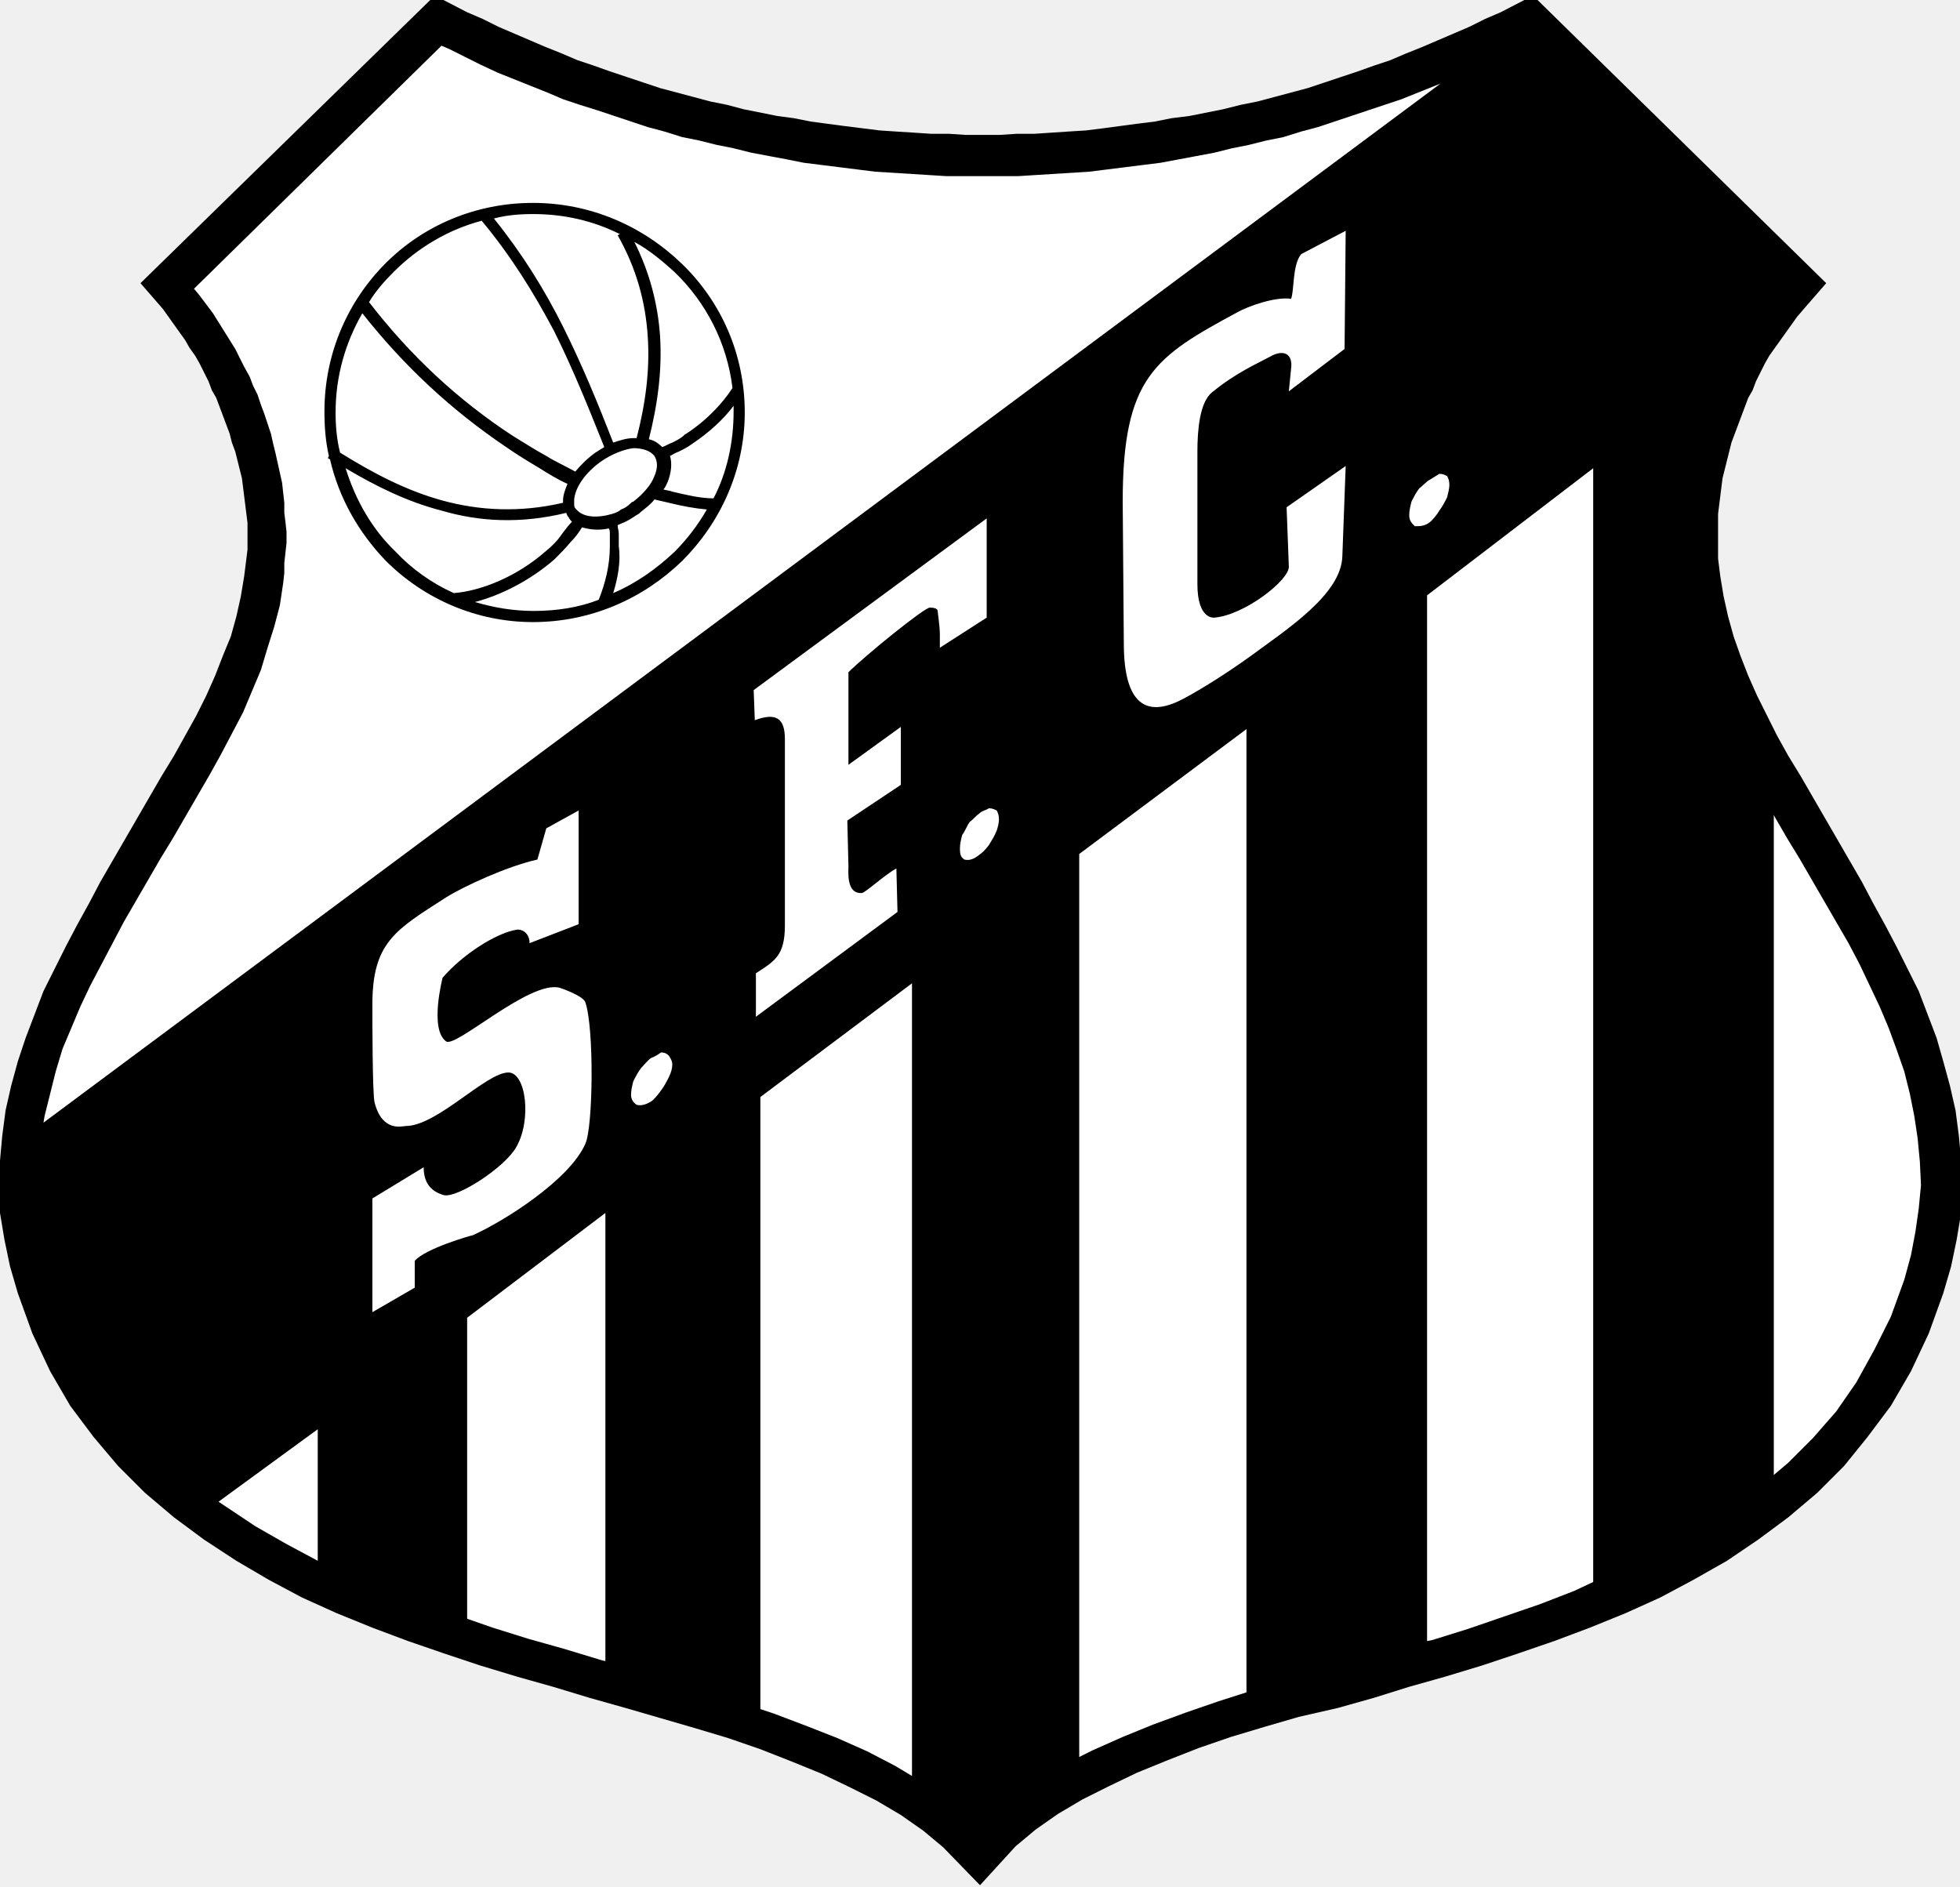
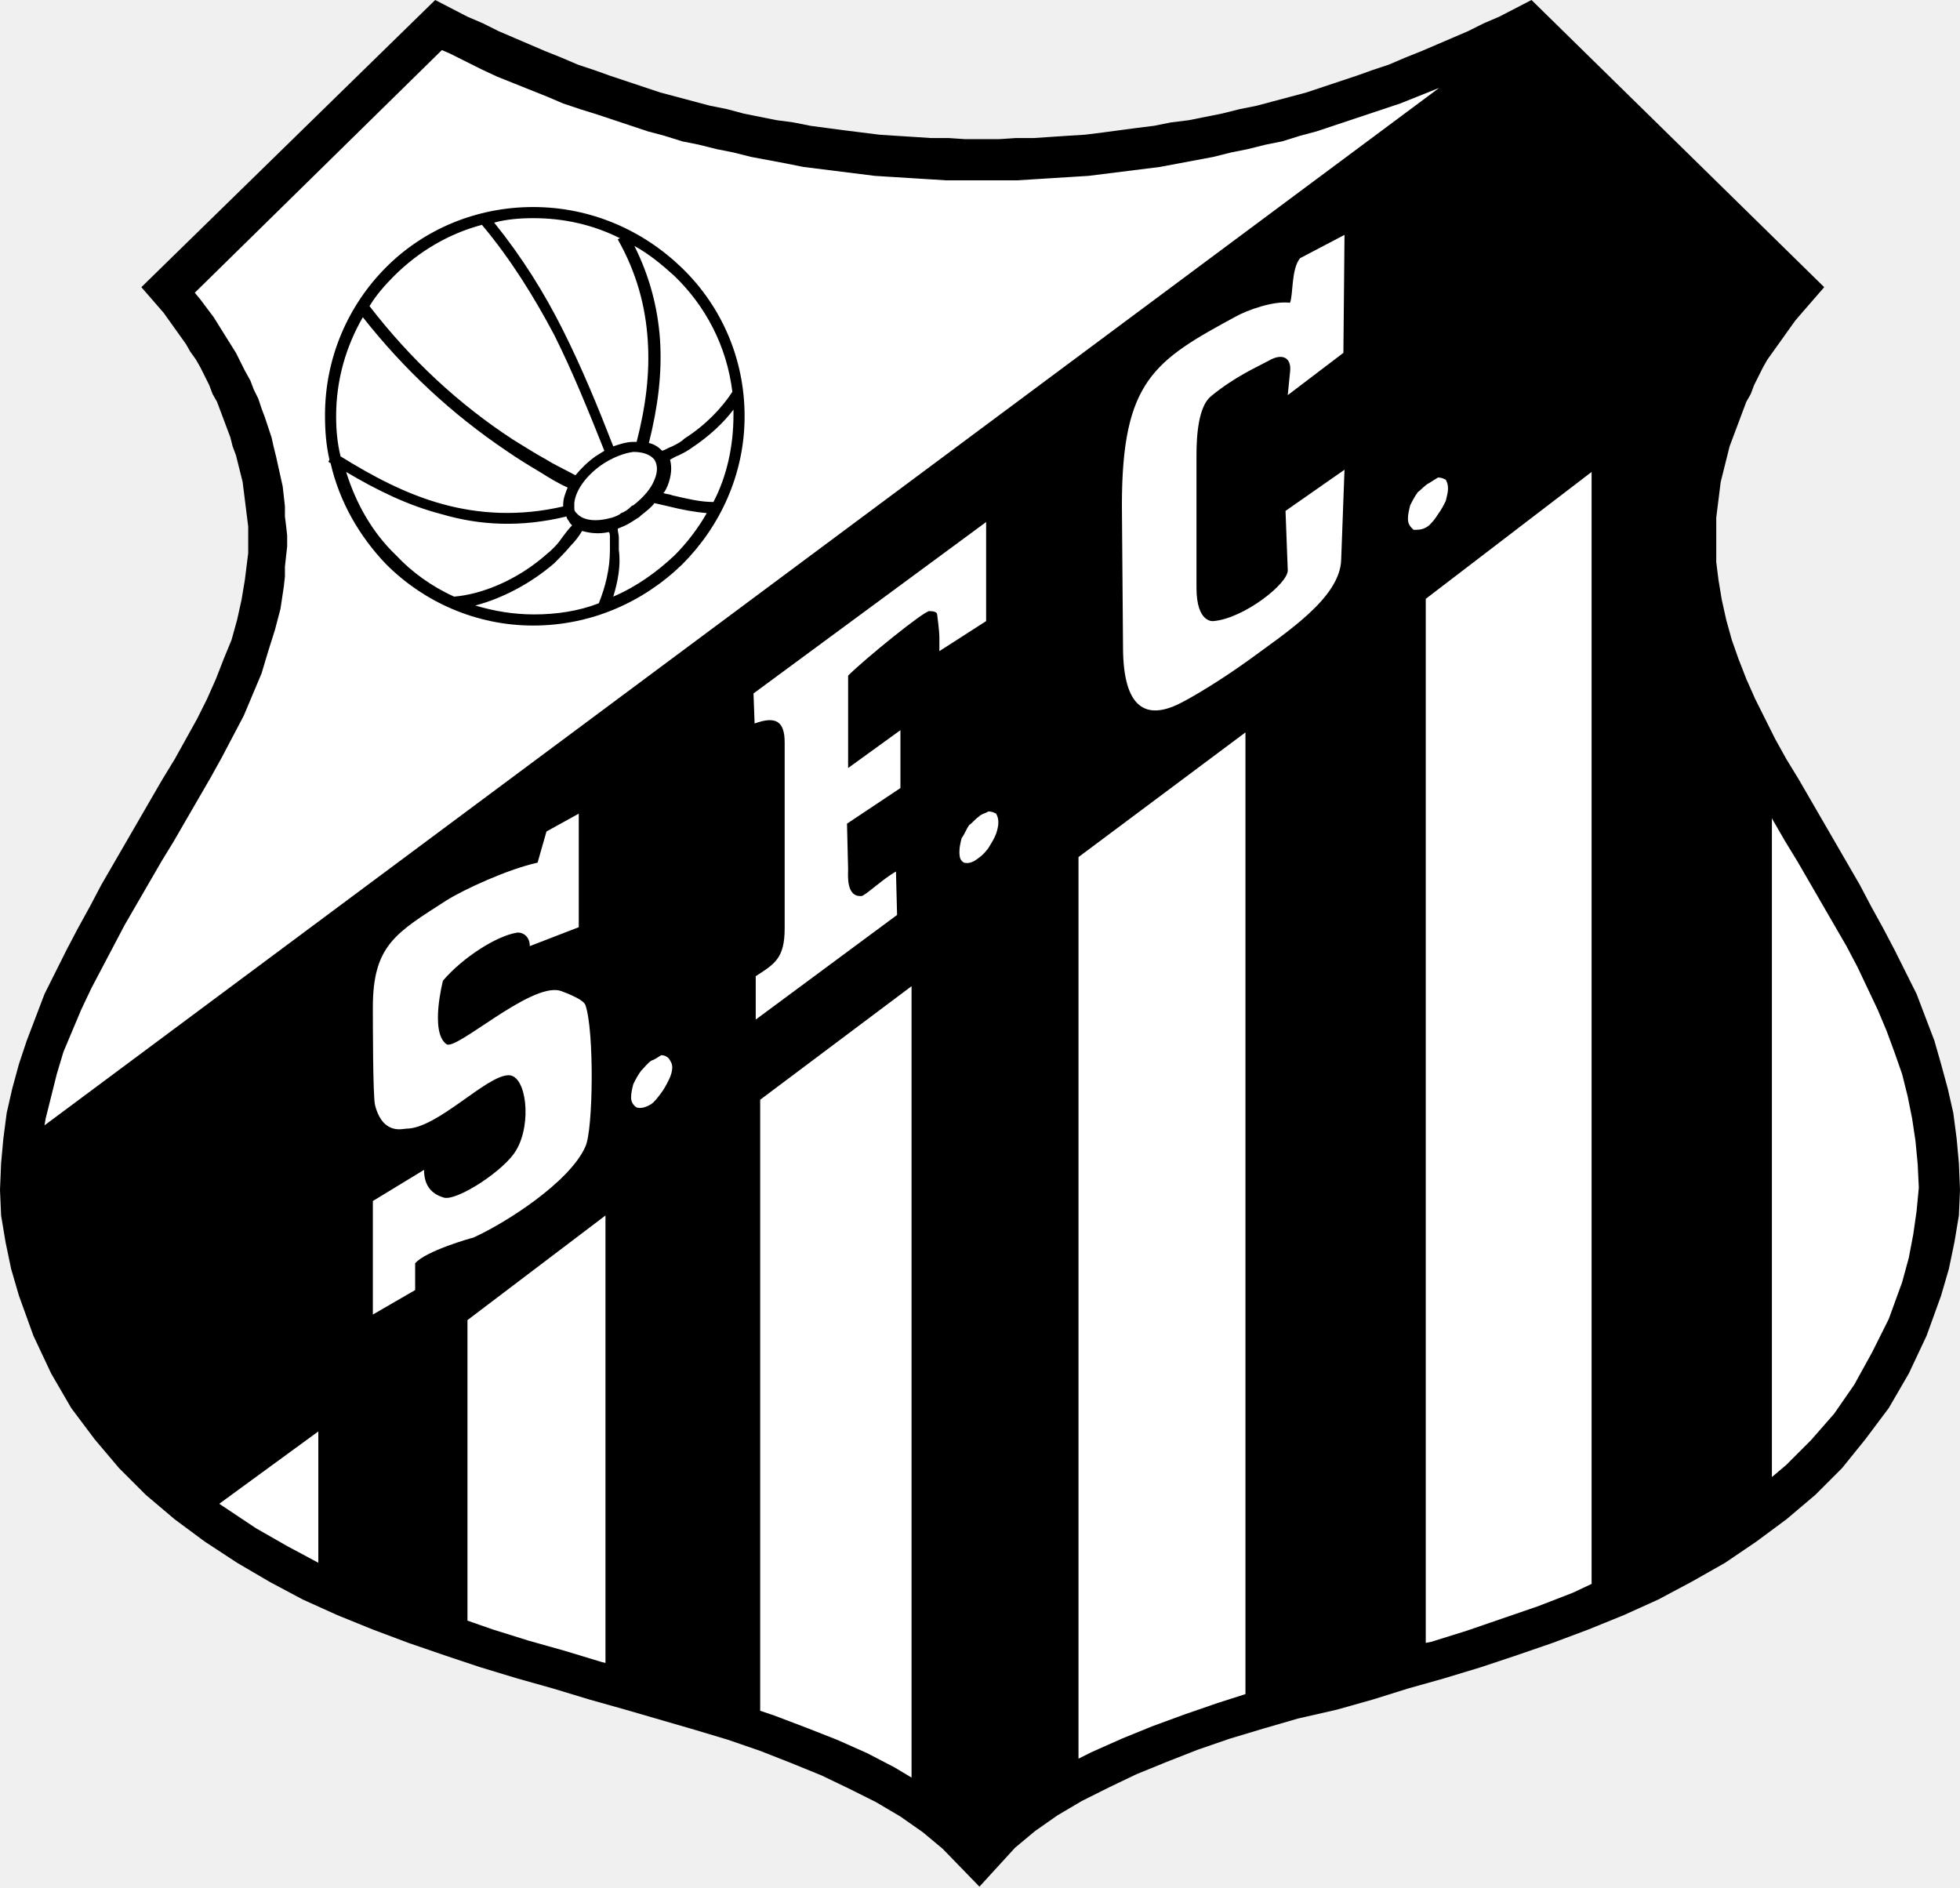
- <svg xmlns="http://www.w3.org/2000/svg" version="1.1" id="Layer_1" x="0px" y="0px" viewBox="-200.5 312 175.8 169.2" style="enable-background:new -200.5 312 175.8 169.2;" xml:space="preserve">
-   <style type="text/css">
- 	.st0{fill:#FFFFFF;}
- </style>
+ <svg xmlns="http://www.w3.org/2000/svg" version="1.1" id="Layer_1" x="0px" y="0px" viewBox="-417.6 624.4 176.1 169.6" enable-background="new -417.6 624.4 176.1 169.6" xml:space="preserve">
  <g>
-     <path d="M-200.5,481.2L-200.5,481.2L-200.5,481.2L-200.5,481.2z M-112.6,481.1l-3.3-3.4l-1.8-1.5l-2-1.4l-2.2-1.3l-2.4-1.2   l-2.5-1.2l-2.7-1.1l-2.8-1.1l-2.9-1l-3-0.9l-3.1-0.9l-3.1-0.9l-3.2-0.9l-3.3-1l-3.2-0.9l-3.3-1l-3.3-1.1l-3.2-1.1l-3.2-1.2   l-3.2-1.3l-3.1-1.4l-3-1.6l-2.9-1.7l-2.9-1.9l-2.7-2l-2.6-2.2l-2.4-2.4l-2.2-2.6l-2.1-2.8l-1.8-3.1l-1.6-3.4l-1.3-3.6l-0.7-2.4   l-0.5-2.4l-0.4-2.4l-0.1-2.3l0.1-2.4l0.2-2.2l0.3-2.3l0.5-2.2l0.6-2.2l0.7-2.1l0.8-2.1l0.8-2.1l1-2l1-2l1-1.9l1.1-2l1-1.9l1.1-1.9   l1.1-1.9l1.1-1.9l1.1-1.9l1.1-1.9l1.1-1.8l1-1.8l1-1.8l0.9-1.8l0.8-1.8l0.7-1.8l0.7-1.7l0.5-1.8l0.4-1.8l0.3-1.8l0.1-0.8l0.1-0.8   l0.1-0.8v-0.8v-0.8v-0.8l-0.1-0.8l-0.1-0.8l-0.1-0.8l-0.1-0.8l-0.1-0.8l-0.2-0.8l-0.2-0.8l-0.2-0.8l-0.3-0.8l-0.2-0.8l-0.3-0.8   l-0.3-0.8l-0.3-0.8l-0.3-0.8l-0.4-0.7l-0.3-0.8l-0.4-0.8l-0.4-0.8l-0.4-0.7l-0.5-0.7l-0.4-0.7l-0.5-0.7l-0.5-0.7l-0.5-0.7l-0.5-0.7   l-2-2.3l26.4-25.8l2.9,1.5l1.4,0.6l1.4,0.7l1.4,0.6l1.4,0.6l1.4,0.6l1.5,0.6l1.4,0.6l1.5,0.5l1.4,0.5l1.5,0.5l1.5,0.5l1.5,0.5   l1.5,0.4l1.5,0.4l1.5,0.4l1.5,0.3l1.5,0.4l1.5,0.3l1.5,0.3l1.5,0.2l1.5,0.3l1.5,0.2l1.5,0.2l1.6,0.2l1.6,0.2l1.5,0.1l1.6,0.1   l1.5,0.1l1.6,0l1.5,0.1h1.6h1.5l1.5-0.1l1.6,0l1.5-0.1l1.5-0.1l1.6-0.1l1.6-0.2l1.5-0.2l1.5-0.2l1.6-0.2l1.5-0.3l1.6-0.2l1.5-0.3   l1.5-0.3l1.6-0.4l1.5-0.3l1.5-0.4l1.5-0.4l1.5-0.4l1.5-0.5l1.5-0.5l1.5-0.5l1.4-0.5l1.5-0.5l1.4-0.6l1.5-0.6l1.4-0.6l1.4-0.6   l1.4-0.6l1.4-0.7l1.4-0.6l2.9-1.5l26.3,25.8l-2,2.3l-0.6,0.7l-0.5,0.7l-0.5,0.7l-0.5,0.7l-0.5,0.7l-0.5,0.7l-0.4,0.7l-0.4,0.8   l-0.4,0.8l-0.3,0.8l-0.4,0.7l-0.3,0.8l-0.3,0.8l-0.3,0.8l-0.3,0.8l-0.3,0.8l-0.2,0.8l-0.2,0.8l-0.2,0.8l-0.2,0.8l-0.1,0.8l-0.1,0.8   l-0.1,0.8l-0.1,0.8l0,0.8v0.8v0.8v0.8l0,0.8l0.1,0.8l0.1,0.8l0.3,1.8l0.4,1.8l0.5,1.8l0.6,1.7l0.7,1.8l0.8,1.8l0.9,1.8l0.9,1.8   l1,1.8l1.1,1.8l1.1,1.9l1.1,1.9l1.1,1.9l1.1,1.9l1.1,1.9l1,1.9l1.1,2l1,1.9l1,2l1,2l0.8,2.1l0.8,2.1l0.6,2.1l0.6,2.2l0.5,2.2   l0.3,2.3l0.2,2.2l0.1,2.4l-0.1,2.3l-0.4,2.4l-0.5,2.4l-0.7,2.4l-1.3,3.6l-1.6,3.4l-1.8,3.1l-2.1,2.8l-2.1,2.6l-2.4,2.4l-2.6,2.2   l-2.7,2l-2.8,1.9l-3,1.7l-3,1.6l-3.1,1.4l-3.2,1.3l-3.2,1.2l-3.2,1.1l-3.3,1.1l-3.3,1l-3.2,0.9l-3.2,1l-3.2,0.9L-84,466l-3.1,0.9   l-3,0.9l-2.9,1l-2.8,1.1l-2.7,1.1l-2.5,1.2l-2.4,1.2l-2.2,1.3l-2,1.4l-1.8,1.5L-112.6,481.1L-112.6,481.1L-112.6,481.1z" />
-     <path class="st0" d="M-118.7,471.3l-1.5-0.9l-2.5-1.3l-2.7-1.2l-2.8-1.1l-2.9-1.1l-1.2-0.4v-54.9l13.6-10.2L-118.7,471.3   L-118.7,471.3L-118.7,471.3z M-146.2,420.8V461l-0.4-0.1l-3.3-1l-3.2-0.9l-3.2-1l-2.3-0.8v-27L-146.2,420.8L-146.2,420.8   L-146.2,420.8z M-172,440.2V452l-2.8-1.5l-2.8-1.6l-2.7-1.8l-0.6-0.4L-172,440.2L-172,440.2L-172,440.2z M-196.6,412.7l0.1-0.6   l0.5-2l0.5-2l0.6-2l0.8-1.9l0.8-1.9l0.9-1.9l1-1.9l1-1.9l1-1.9l1.1-1.9l1.1-1.9l1.1-1.9l1.1-1.8l1.1-1.9l1.1-1.9l1.1-1.9l1-1.8   l1-1.9l1-1.9l0.8-1.9l0.8-1.9l0.6-2l0.6-1.9l0.5-1.9l0.3-2l0.1-0.9l0-0.9l0.1-0.9l0.1-0.9v-1l-0.1-0.9l-0.1-0.8l0-0.9l-0.1-0.9   l-0.1-0.9l-0.2-0.9l-0.2-0.9l-0.2-0.9l-0.2-0.8l-0.2-0.9l-0.3-0.9l-0.3-0.9l-0.3-0.8l-0.3-0.9l-0.4-0.8l-0.3-0.8l-0.5-0.9l-0.4-0.8   l-0.4-0.8l-0.5-0.8l-0.5-0.8l-0.5-0.8l-0.5-0.8l-0.6-0.8l-0.6-0.8l-0.5-0.6l22.2-21.8l0.7,0.3l1.4,0.7l1.4,0.7l1.5,0.7l1.5,0.6   l1.5,0.6l1.5,0.6l1.4,0.6l1.5,0.5l1.6,0.5l1.5,0.5l1.5,0.5l1.5,0.5l1.5,0.4l1.6,0.5l1.5,0.3l1.6,0.4l1.5,0.3l1.6,0.4l1.6,0.3   l1.6,0.3l1.5,0.3l1.6,0.2l1.6,0.2l1.6,0.2l1.6,0.2l1.6,0.1l1.6,0.1l1.6,0.1l1.6,0.1h1.6h1.6h1.6h1.6l1.6-0.1l1.6-0.1l1.6-0.1   l1.6-0.1l1.6-0.2l1.6-0.2l1.6-0.2l1.6-0.2l1.6-0.3l1.6-0.3l1.6-0.3l1.6-0.4l1.5-0.3l1.6-0.4l1.5-0.3l1.6-0.5l1.5-0.4l1.5-0.5   l1.5-0.5l1.5-0.5l1.5-0.5l1.5-0.5l1.5-0.6l1.5-0.6l0.5-0.2L-196.6,412.7L-196.6,412.7L-196.6,412.7z M-57.6,354v99.9l-1.7,0.8   l-3.1,1.2l-3.2,1.1l-3.2,1.1l-3.2,1l-0.5,0.1v-93.8L-57.6,354L-57.6,354L-57.6,354z M-88.7,377.4v86.4l-2.5,0.8l-2.9,1l-3,1.1   l-2.7,1.1l-2.7,1.2l-1.2,0.6v-81L-88.7,377.4L-88.7,377.4L-88.7,377.4z M-41.4,385.1l0.1,0.2l1.1,1.9l1.1,1.8l1.1,1.9l1.1,1.9   l1.1,1.9l1.1,1.9l1,1.9l0.9,1.9l0.9,1.9l0.8,1.9l0.7,1.9l0.7,2l0.5,2l0.4,2l0.3,2l0.2,2.1l0.1,2.1l-0.2,2.1l-0.3,2.1l-0.4,2.1   l-0.6,2.2l-1.2,3.3l-1.5,3L-34,436l-1.8,2.6l-2.1,2.4l-2.2,2.2l-1.3,1.1L-41.4,385.1L-41.4,385.1L-41.4,385.1z" />
-     <path class="st0" d="M-167.1,419.5l4.6-2.8l0,0c0,1.1,0.4,2.1,1.8,2.5c1.2,0.3,5.5-2.5,6.5-4.3c1.4-2.4,0.9-6.7-0.7-6.7   c-2,0-6.4,4.8-9.2,4.8c-0.3,0-2.1,0.6-2.8-2.1c-0.2-0.7-0.2-7.5-0.2-8.8c0-5.6,2.1-6.7,6.6-9.6c1.6-1,5.5-2.8,8.2-3.4l0,0l0.8-2.8   l2.9-1.6l0,10.2l-4.4,1.7l0,0c0-1-0.8-1.3-1.2-1.2c-1.8,0.3-4.8,2.2-6.6,4.3c0,0-1.2,4.6,0.3,5.7c0.8,0.7,7.5-5.5,10.2-4.8   c0,0,2.1,0.7,2.3,1.3c0.8,2.3,0.7,11.2,0,12.7c-1.4,3.2-7.2,6.9-10.1,8.2c-0.1,0-4.3,1.2-5.2,2.3l0,0v2.4l-3.8,2.2L-167.1,419.5   L-167.1,419.5L-167.1,419.5z M-142.1,406.9c0.3-0.1,0.6-0.3,0.9-0.5c0.3,0,0.5,0.1,0.7,0.3c0.1,0.2,0.3,0.4,0.3,0.8   c0,0.3-0.1,0.7-0.3,1.1c-0.2,0.4-0.4,0.8-0.7,1.2c-0.3,0.4-0.6,0.8-0.9,1c-0.5,0.3-0.9,0.4-1.3,0.3c-0.3-0.2-0.5-0.5-0.5-0.9   c0-0.4,0.1-0.8,0.2-1.2c0.2-0.4,0.4-0.8,0.7-1.2C-142.7,407.5-142.4,407.1-142.1,406.9L-142.1,406.9L-142.1,406.9z M-132.9,373.9   l20.9-15.4v8.9l-4.2,2.7v-1.2l0,0c0-0.7-0.2-2-0.2-2.1c0-0.2-0.3-0.3-0.7-0.3c-0.5,0-5.8,4.3-7.3,5.8l0,0v8.3l4.7-3.4v5.2l-4.8,3.2   l0.1,4.1l0,0c0,0.5-0.2,2.5,1.2,2.4c0.3,0,2-1.6,3.1-2.2l0,0l0.1,3.9l-12.7,9.4v-3.9l0,0c1.7-1.1,2.6-1.6,2.6-4.3l0,0v-16.7l0,0   c0-1.9-0.8-2.4-2.7-1.7l0,0L-132.9,373.9L-132.9,373.9L-132.9,373.9z M-112.7,385c0.3-0.3,0.6-0.3,0.9-0.5c0.3,0,0.5,0.1,0.7,0.2   c0.1,0.2,0.2,0.4,0.2,0.8c0,0.3-0.1,0.7-0.2,1c-0.2,0.5-0.4,0.8-0.7,1.3c-0.3,0.4-0.6,0.7-0.9,0.9c-0.5,0.4-0.9,0.5-1.3,0.4   c-0.3-0.2-0.4-0.4-0.4-1c0-0.4,0.1-0.8,0.2-1.2c0.3-0.4,0.4-0.8,0.7-1.2C-113.3,385.6-113,385.2-112.7,385L-112.7,385L-112.7,385z    M-84.9,347.1l0.2-2l0,0c0.2-1.4-0.7-1.8-1.9-1.1c-1.1,0.6-3,1.4-5.2,3.2c-1.1,0.9-1.3,3.4-1.3,5.3l0,0v11.9l0,0c0,3.2,1.5,3,1.5,3   c2.7-0.2,6.8-3.4,6.7-4.6l0,0l-0.2-5.3l5.3-3.7l-0.3,8.1l0,0c-0.1,3.4-4.9,6.5-8.3,9c-2.5,1.8-5,3.3-6.2,3.9   c-3,1.5-5.1,0.5-5.1-5.1l0,0l-0.1-12.7l0,0c0-11.2,2.9-13,10.3-17c0.9-0.5,3.3-1.4,4.8-1.2c0.3-0.7,0.1-3,0.9-4l0,0l4-2.1   l-0.1,10.6L-84.9,347.1L-84.9,347.1L-84.9,347.1z M-72.2,355c0.3-0.2,0.5-0.3,0.8-0.5c0.3,0,0.5,0.1,0.7,0.2   c0.1,0.2,0.2,0.4,0.2,0.8c0,0.3-0.1,0.7-0.2,1.1c-0.2,0.4-0.4,0.8-0.7,1.2c-0.3,0.5-0.6,0.8-0.8,1c-0.5,0.4-0.9,0.4-1.4,0.4   c-0.3-0.3-0.5-0.5-0.5-1c0-0.4,0.1-0.8,0.2-1.2c0.2-0.4,0.4-0.8,0.7-1.2C-72.9,355.6-72.6,355.2-72.2,355L-72.2,355L-72.2,355z" />
-     <path d="M-148.3,359.3c-0.3,0.5-0.6,0.9-1,1.3c-0.5,0.6-1,1.1-1.5,1.6c-2.2,1.9-4.8,3.2-7.1,3.8c1.7,0.5,3.4,0.8,5.3,0.8h0h0   c2,0,4-0.3,5.8-1c0.6-1.5,1-3.1,1-4.8c0-0.3,0-0.7,0-1.1c0-0.2,0-0.4-0.1-0.5C-146.8,359.6-147.6,359.5-148.3,359.3L-148.3,359.3z    M-159.8,365.2c2.5-0.2,5.7-1.5,8.3-3.8c0.5-0.4,1-0.9,1.4-1.5c0.3-0.4,0.6-0.8,0.9-1.1c-0.1-0.1-0.2-0.2-0.3-0.4l0,0l0,0   c-0.1-0.1-0.2-0.3-0.2-0.4c-4.1,1-7.8,0.8-11.2-0.2c-3.1-0.8-5.9-2.2-8.6-3.8c0.9,2.9,2.4,5.5,4.5,7.5   C-163.6,363-161.8,364.3-159.8,365.2L-159.8,365.2z M-152.7,330.2L-152.7,330.2c5.2,0,9.9,2.1,13.4,5.5c3.5,3.4,5.6,8.1,5.6,13.3v0   l0,0c0,5.2-2.2,9.9-5.6,13.3c-3.5,3.4-8.2,5.5-13.4,5.5h0h0c-5.1,0-9.8-2.1-13.2-5.5c-2.4-2.5-4.2-5.6-5-9.1   c-0.1,0-0.1-0.1-0.2-0.1l0.1-0.2c-0.3-1.3-0.4-2.6-0.4-4v0v0c0-5.2,2.1-9.9,5.5-13.3C-162.5,332.2-157.8,330.2-152.7,330.2   L-152.7,330.2L-152.7,330.2z M-152.7,331.2L-152.7,331.2L-152.7,331.2c-1.2,0-2.4,0.1-3.5,0.4c2.5,3.1,4.5,6.3,6.2,9.7   c1.7,3.4,3.1,6.8,4.5,10.4c0.6-0.2,1.2-0.4,1.8-0.4c0.1,0,0.2,0,0.3,0c0.8-3.1,1.2-6.1,1-9.1c-0.2-3.1-1-6.1-2.7-9.1l0.2-0.1   C-147.3,331.8-149.9,331.2-152.7,331.2L-152.7,331.2z M-157.3,331.8c-3,0.8-5.7,2.4-7.9,4.6c-0.8,0.8-1.6,1.7-2.2,2.7   c3.7,4.8,8,8.8,12.9,12c1,0.6,1.9,1.2,3,1.8c0.8,0.5,1.7,0.9,2.6,1.4c0.5-0.6,1.1-1.2,1.8-1.7l0,0l0,0h0c0.3-0.2,0.5-0.3,0.8-0.5   c-1.4-3.5-2.8-7-4.5-10.4C-152.6,338.3-154.7,334.9-157.3,331.8L-157.3,331.8z M-168,340.1c-1.5,2.6-2.4,5.6-2.4,8.9v0v0   c0,1.2,0.1,2.4,0.4,3.6c2.9,1.8,5.9,3.4,9.2,4.3c3.3,0.9,6.9,1.1,10.8,0.2c0-0.1,0-0.1,0-0.2c0-0.5,0.2-1,0.4-1.5   c-0.9-0.4-1.7-0.9-2.5-1.4c-1-0.6-2-1.2-3-1.9C-160,348.8-164.3,344.8-168,340.1L-168,340.1z M-145.5,365.2   c2.1-0.9,3.9-2.2,5.5-3.7c1.1-1.1,2.1-2.4,2.9-3.8c-1.1-0.1-2.2-0.3-3.4-0.6c-0.4-0.1-0.9-0.2-1.3-0.3c-0.3,0.4-0.7,0.7-1.2,1.1h0   c-0.1,0.1-0.2,0.2-0.4,0.3l0,0c-0.3,0.2-0.6,0.4-1,0.6l0,0c-0.2,0.1-0.5,0.2-0.7,0.3c0,0.3,0.1,0.5,0.1,0.8c0,0.4,0,0.7,0,1.1   C-144.8,362.4-145.1,363.9-145.5,365.2L-145.5,365.2z M-136.5,356.7c1.2-2.3,1.8-5,1.8-7.8l0,0v0c0-0.2,0-0.3,0-0.5   c-0.9,1.2-2.2,2.4-3.7,3.4c-0.4,0.3-0.8,0.5-1.2,0.7c-0.3,0.1-0.6,0.3-0.8,0.4c0.2,0.7,0.1,1.5-0.2,2.3c-0.1,0.2-0.2,0.5-0.4,0.7   c0.3,0.1,0.6,0.1,0.8,0.2C-138.9,356.4-137.7,356.7-136.5,356.7L-136.5,356.7z M-134.8,346.8c-0.5-4.1-2.4-7.7-5.2-10.4   c-1.1-1-2.3-2-3.6-2.7c1.4,2.8,2.1,5.6,2.3,8.4c0.2,3.1-0.2,6.1-1,9.3c0.5,0.1,0.9,0.4,1.2,0.7c0.3-0.1,0.6-0.3,0.9-0.4   c0.4-0.2,0.8-0.4,1.1-0.7C-137.2,349.8-135.7,348.2-134.8,346.8L-134.8,346.8z M-146.6,353.4L-146.6,353.4L-146.6,353.4   L-146.6,353.4c-1.4,1-2.3,2.3-2.4,3.4c0,0.2,0,0.4,0,0.5c0,0.2,0.1,0.3,0.2,0.4c0.6,0.7,1.8,0.8,3.2,0.4c0.3-0.1,0.6-0.2,0.8-0.4h0   c0.3-0.1,0.6-0.3,0.8-0.5l0,0c0,0,0,0,0,0l0,0c0,0,0,0,0,0l0,0c0.1-0.1,0.2-0.2,0.3-0.2v0c0.9-0.7,1.6-1.5,1.9-2.3   c0.3-0.7,0.3-1.3,0-1.8c0,0,0,0,0,0l0,0c0,0,0,0,0,0l0,0c-0.4-0.5-1.1-0.7-1.9-0.7C-144.5,352.3-145.6,352.7-146.6,353.4   L-146.6,353.4z M-143.9,357.3L-143.9,357.3L-143.9,357.3L-143.9,357.3z" />
+     <path d="M-417.5,794L-417.5,794L-417.5,794L-417.5,794z M-329.6,793.9l-3.3-3.4l-1.8-1.5l-2-1.4l-2.2-1.3l-2.4-1.2l-2.5-1.2   l-2.7-1.1l-2.8-1.1l-2.9-1l-3-0.9l-3.1-0.9l-3.1-0.9l-3.2-0.9l-3.3-1l-3.2-0.9l-3.3-1l-3.3-1.1l-3.2-1.1l-3.2-1.2l-3.2-1.3   l-3.1-1.4l-3-1.6l-2.9-1.7l-2.9-1.9l-2.7-2l-2.6-2.2l-2.4-2.4l-2.2-2.6l-2.1-2.8l-1.8-3.1l-1.6-3.4l-1.3-3.6l-0.7-2.4l-0.5-2.4   l-0.4-2.4l-0.1-2.3l0.1-2.4l0.2-2.2l0.3-2.3l0.5-2.2l0.6-2.2l0.7-2.1l0.8-2.1l0.8-2.1l1-2l1-2l1-1.9l1.1-2l1-1.9l1.1-1.9l1.1-1.9   l1.1-1.9l1.1-1.9l1.1-1.9l1.1-1.8l1-1.8l1-1.8l0.9-1.8l0.8-1.8l0.7-1.8l0.7-1.7l0.5-1.8l0.4-1.8l0.3-1.8l0.1-0.8l0.1-0.8l0.1-0.8   v-0.8v-0.8v-0.8l-0.1-0.8l-0.1-0.8l-0.1-0.8l-0.1-0.8l-0.1-0.8l-0.2-0.8l-0.2-0.8l-0.2-0.8l-0.3-0.8l-0.2-0.8l-0.3-0.8l-0.3-0.8   l-0.3-0.8l-0.3-0.8l-0.4-0.7l-0.3-0.8l-0.4-0.8l-0.4-0.8l-0.4-0.7l-0.5-0.7l-0.4-0.7l-0.5-0.7l-0.5-0.7l-0.5-0.7l-0.5-0.7l-2-2.3   l26.4-25.8l2.9,1.5l1.4,0.6l1.4,0.7l1.4,0.6l1.4,0.6l1.4,0.6l1.5,0.6l1.4,0.6l1.5,0.5l1.4,0.5l1.5,0.5l1.5,0.5l1.5,0.5l1.5,0.4   l1.5,0.4l1.5,0.4l1.5,0.3l1.5,0.4l1.5,0.3l1.5,0.3l1.5,0.2l1.5,0.3l1.5,0.2l1.5,0.2l1.6,0.2l1.6,0.2l1.5,0.1l1.6,0.1l1.5,0.1h1.6   l1.5,0.1h1.6h1.5l1.5-0.1h1.6l1.5-0.1l1.5-0.1l1.6-0.1l1.6-0.2l1.5-0.2l1.5-0.2l1.6-0.2l1.5-0.3l1.6-0.2l1.5-0.3l1.5-0.3l1.6-0.4   l1.5-0.3l1.5-0.4l1.5-0.4l1.5-0.4l1.5-0.5l1.5-0.5l1.5-0.5l1.4-0.5l1.5-0.5l1.4-0.6l1.5-0.6l1.4-0.6l1.4-0.6l1.4-0.6l1.4-0.7   l1.4-0.6l2.9-1.5l26.3,25.8l-2,2.3l-0.6,0.7l-0.5,0.7l-0.5,0.7l-0.5,0.7l-0.5,0.7l-0.5,0.7l-0.4,0.7l-0.4,0.8l-0.4,0.8l-0.3,0.8   l-0.4,0.7l-0.3,0.8l-0.3,0.8l-0.3,0.8l-0.3,0.8l-0.3,0.8l-0.2,0.8l-0.2,0.8l-0.2,0.8l-0.2,0.8l-0.1,0.8l-0.1,0.8l-0.1,0.8l-0.1,0.8   v0.8v0.8v0.8v0.8v0.8l0.1,0.8l0.1,0.8l0.3,1.8l0.4,1.8l0.5,1.8l0.6,1.7l0.7,1.8l0.8,1.8l0.9,1.8l0.9,1.8l1,1.8l1.1,1.8l1.1,1.9   l1.1,1.9l1.1,1.9l1.1,1.9l1.1,1.9l1,1.9l1.1,2l1,1.9l1,2l1,2l0.8,2.1l0.8,2.1l0.6,2.1l0.6,2.2l0.5,2.2l0.3,2.3l0.2,2.2l0.1,2.4   l-0.1,2.3l-0.4,2.4l-0.5,2.4l-0.7,2.4l-1.3,3.6l-1.6,3.4l-1.8,3.1l-2.1,2.8l-2.1,2.6l-2.4,2.4l-2.6,2.2l-2.7,2l-2.8,1.9l-3,1.7   l-3,1.6l-3.1,1.4l-3.2,1.3l-3.2,1.2l-3.2,1.1l-3.3,1.1l-3.3,1l-3.2,0.9l-3.2,1l-3.2,0.9l-3.5,0.8l-3.1,0.9l-3,0.9l-2.9,1l-2.8,1.1   l-2.7,1.1l-2.5,1.2l-2.4,1.2l-2.2,1.3l-2,1.4l-1.8,1.5L-329.6,793.9L-329.6,793.9L-329.6,793.9z" />
+     <path fill="#FFFFFF" d="M-335.7,784.1l-1.5-0.9l-2.5-1.3l-2.7-1.2l-2.8-1.1l-2.9-1.1l-1.2-0.4v-54.9l13.6-10.2L-335.7,784.1   L-335.7,784.1L-335.7,784.1z M-363.2,733.6v40.2l-0.4-0.1l-3.3-1l-3.2-0.9l-3.2-1l-2.3-0.8v-27L-363.2,733.6L-363.2,733.6   L-363.2,733.6z M-389,753v11.8l-2.8-1.5l-2.8-1.6l-2.7-1.8l-0.6-0.4L-389,753L-389,753L-389,753z M-413.6,725.5l0.1-0.6l0.5-2   l0.5-2l0.6-2l0.8-1.9l0.8-1.9l0.9-1.9l1-1.9l1-1.9l1-1.9l1.1-1.9l1.1-1.9l1.1-1.9l1.1-1.8l1.1-1.9l1.1-1.9l1.1-1.9l1-1.8l1-1.9   l1-1.9l0.8-1.9l0.8-1.9l0.6-2l0.6-1.9l0.5-1.9l0.3-2l0.1-0.9v-0.9l0.1-0.9l0.1-0.9v-1l-0.1-0.9l-0.1-0.8v-0.9l-0.1-0.9l-0.1-0.9   l-0.2-0.9l-0.2-0.9l-0.2-0.9l-0.2-0.8l-0.2-0.9l-0.3-0.9l-0.3-0.9l-0.3-0.8l-0.3-0.9l-0.4-0.8l-0.3-0.8l-0.5-0.9l-0.4-0.8l-0.4-0.8   l-0.5-0.8l-0.5-0.8l-0.5-0.8l-0.5-0.8l-0.6-0.8l-0.6-0.8l-0.5-0.6l22.2-21.8l0.7,0.3l1.4,0.7l1.4,0.7l1.5,0.7l1.5,0.6l1.5,0.6   l1.5,0.6l1.4,0.6l1.5,0.5l1.6,0.5l1.5,0.5l1.5,0.5l1.5,0.5l1.5,0.4l1.6,0.5l1.5,0.3l1.6,0.4l1.5,0.3l1.6,0.4l1.6,0.3l1.6,0.3   l1.5,0.3l1.6,0.2l1.6,0.2l1.6,0.2l1.6,0.2l1.6,0.1l1.6,0.1l1.6,0.1l1.6,0.1h1.6h1.6h1.6h1.6l1.6-0.1l1.6-0.1l1.6-0.1l1.6-0.1   l1.6-0.2l1.6-0.2l1.6-0.2l1.6-0.2l1.6-0.3l1.6-0.3l1.6-0.3l1.6-0.4l1.5-0.3l1.6-0.4l1.5-0.3l1.6-0.5l1.5-0.4l1.5-0.5l1.5-0.5   l1.5-0.5l1.5-0.5l1.5-0.5l1.5-0.6l1.5-0.6l0.5-0.2L-413.6,725.5L-413.6,725.5L-413.6,725.5z M-274.6,666.8v99.9l-1.7,0.8l-3.1,1.2   l-3.2,1.1l-3.2,1.1l-3.2,1l-0.5,0.1v-93.8L-274.6,666.8L-274.6,666.8L-274.6,666.8z M-305.7,690.2v86.4l-2.5,0.8l-2.9,1l-3,1.1   l-2.7,1.1l-2.7,1.2l-1.2,0.6v-81L-305.7,690.2L-305.7,690.2L-305.7,690.2z M-258.4,697.9l0.1,0.2l1.1,1.9l1.1,1.8l1.1,1.9l1.1,1.9   l1.1,1.9l1.1,1.9l1,1.9l0.9,1.9l0.9,1.9l0.8,1.9l0.7,1.9l0.7,2l0.5,2l0.4,2l0.3,2l0.2,2.1l0.1,2.1l-0.2,2.1l-0.3,2.1l-0.4,2.1   l-0.6,2.2l-1.2,3.3l-1.5,3l-1.6,2.9l-1.8,2.6l-2.1,2.4l-2.2,2.2l-1.3,1.1V697.9L-258.4,697.9L-258.4,697.9z" />
+     <path fill="#FFFFFF" d="M-384.1,732.3l4.6-2.8l0,0c0,1.1,0.4,2.1,1.8,2.5c1.2,0.3,5.5-2.5,6.5-4.3c1.4-2.4,0.9-6.7-0.7-6.7   c-2,0-6.4,4.8-9.2,4.8c-0.3,0-2.1,0.6-2.8-2.1c-0.2-0.7-0.2-7.5-0.2-8.8c0-5.6,2.1-6.7,6.6-9.6c1.6-1,5.5-2.8,8.2-3.4l0,0l0.8-2.8   l2.9-1.6v10.2l-4.4,1.7l0,0c0-1-0.8-1.3-1.2-1.2c-1.8,0.3-4.8,2.2-6.6,4.3c0,0-1.2,4.6,0.3,5.7c0.8,0.7,7.5-5.5,10.2-4.8   c0,0,2.1,0.7,2.3,1.3c0.8,2.3,0.7,11.2,0,12.7c-1.4,3.2-7.2,6.9-10.1,8.2c-0.1,0-4.3,1.2-5.2,2.3l0,0v2.4l-3.8,2.2L-384.1,732.3   L-384.1,732.3L-384.1,732.3z M-359.1,719.7c0.3-0.1,0.6-0.3,0.9-0.5c0.3,0,0.5,0.1,0.7,0.3c0.1,0.2,0.3,0.4,0.3,0.8   c0,0.3-0.1,0.7-0.3,1.1c-0.2,0.4-0.4,0.8-0.7,1.2s-0.6,0.8-0.9,1c-0.5,0.3-0.9,0.4-1.3,0.3c-0.3-0.2-0.5-0.5-0.5-0.9   c0-0.4,0.1-0.8,0.2-1.2c0.2-0.4,0.4-0.8,0.7-1.2C-359.7,720.3-359.4,719.9-359.1,719.7L-359.1,719.7L-359.1,719.7z M-349.9,686.7   l20.9-15.4v8.9l-4.2,2.7v-1.2l0,0c0-0.7-0.2-2-0.2-2.1c0-0.2-0.3-0.3-0.7-0.3c-0.5,0-5.8,4.3-7.3,5.8l0,0v8.3l4.7-3.4v5.2l-4.8,3.2   l0.1,4.1l0,0c0,0.5-0.2,2.5,1.2,2.4c0.3,0,2-1.6,3.1-2.2l0,0l0.1,3.9l-12.7,9.4v-3.9l0,0c1.7-1.1,2.6-1.6,2.6-4.3l0,0v-16.7l0,0   c0-1.9-0.8-2.4-2.7-1.7l0,0L-349.9,686.7L-349.9,686.7L-349.9,686.7z M-329.7,697.8c0.3-0.3,0.6-0.3,0.9-0.5c0.3,0,0.5,0.1,0.7,0.2   c0.1,0.2,0.2,0.4,0.2,0.8c0,0.3-0.1,0.7-0.2,1c-0.2,0.5-0.4,0.8-0.7,1.3c-0.3,0.4-0.6,0.7-0.9,0.9c-0.5,0.4-0.9,0.5-1.3,0.4   c-0.3-0.2-0.4-0.4-0.4-1c0-0.4,0.1-0.8,0.2-1.2c0.3-0.4,0.4-0.8,0.7-1.2C-330.3,698.4-330,698-329.7,697.8L-329.7,697.8   L-329.7,697.8z M-301.9,659.9l0.2-2l0,0c0.2-1.4-0.7-1.8-1.9-1.1c-1.1,0.6-3,1.4-5.2,3.2c-1.1,0.9-1.3,3.4-1.3,5.3l0,0v11.9l0,0   c0,3.2,1.5,3,1.5,3c2.7-0.2,6.8-3.4,6.7-4.6l0,0l-0.2-5.3l5.3-3.7l-0.3,8.1l0,0c-0.1,3.4-4.9,6.5-8.3,9c-2.5,1.8-5,3.3-6.2,3.9   c-3,1.5-5.1,0.5-5.1-5.1l0,0l-0.1-12.7l0,0c0-11.2,2.9-13,10.3-17c0.9-0.5,3.3-1.4,4.8-1.2c0.3-0.7,0.1-3,0.9-4l0,0l4-2.1   l-0.1,10.6L-301.9,659.9L-301.9,659.9L-301.9,659.9z M-289.2,667.8c0.3-0.2,0.5-0.3,0.8-0.5c0.3,0,0.5,0.1,0.7,0.2   c0.1,0.2,0.2,0.4,0.2,0.8c0,0.3-0.1,0.7-0.2,1.1c-0.2,0.4-0.4,0.8-0.7,1.2c-0.3,0.5-0.6,0.8-0.8,1c-0.5,0.4-0.9,0.4-1.4,0.4   c-0.3-0.3-0.5-0.5-0.5-1c0-0.4,0.1-0.8,0.2-1.2c0.2-0.4,0.4-0.8,0.7-1.2C-289.9,668.4-289.6,668-289.2,667.8L-289.2,667.8   L-289.2,667.8z" />
+     <path d="M-365.3,672.1c-0.3,0.5-0.6,0.9-1,1.3c-0.5,0.6-1,1.1-1.5,1.6c-2.2,1.9-4.8,3.2-7.1,3.8c1.7,0.5,3.4,0.8,5.3,0.8l0,0l0,0   c2,0,4-0.3,5.8-1c0.6-1.5,1-3.1,1-4.8c0-0.3,0-0.7,0-1.1c0-0.2,0-0.4-0.1-0.5C-363.8,672.4-364.6,672.3-365.3,672.1L-365.3,672.1z    M-376.8,678c2.5-0.2,5.7-1.5,8.3-3.8c0.5-0.4,1-0.9,1.4-1.5c0.3-0.4,0.6-0.8,0.9-1.1c-0.1-0.1-0.2-0.2-0.3-0.4l0,0l0,0   c-0.1-0.1-0.2-0.3-0.2-0.4c-4.1,1-7.8,0.8-11.2-0.2c-3.1-0.8-5.9-2.2-8.6-3.8c0.9,2.9,2.4,5.5,4.5,7.5   C-380.6,675.8-378.8,677.1-376.8,678L-376.8,678z M-369.7,643L-369.7,643c5.2,0,9.9,2.1,13.4,5.5s5.6,8.1,5.6,13.3l0,0l0,0   c0,5.2-2.2,9.9-5.6,13.3c-3.5,3.4-8.2,5.5-13.4,5.5l0,0l0,0c-5.1,0-9.8-2.1-13.2-5.5c-2.4-2.5-4.2-5.6-5-9.1   c-0.1,0-0.1-0.1-0.2-0.1l0.1-0.2c-0.3-1.3-0.4-2.6-0.4-4l0,0l0,0c0-5.2,2.1-9.9,5.5-13.3C-379.5,645-374.8,643-369.7,643   L-369.7,643L-369.7,643z M-369.7,644L-369.7,644L-369.7,644c-1.2,0-2.4,0.1-3.5,0.4c2.5,3.1,4.5,6.3,6.2,9.7s3.1,6.8,4.5,10.4   c0.6-0.2,1.2-0.4,1.8-0.4c0.1,0,0.2,0,0.3,0c0.8-3.1,1.2-6.1,1-9.1c-0.2-3.1-1-6.1-2.7-9.1l0.2-0.1   C-364.3,644.6-366.9,644-369.7,644L-369.7,644z M-374.3,644.6c-3,0.8-5.7,2.4-7.9,4.6c-0.8,0.8-1.6,1.7-2.2,2.7   c3.7,4.8,8,8.8,12.9,12c1,0.6,1.9,1.2,3,1.8c0.8,0.5,1.7,0.9,2.6,1.4c0.5-0.6,1.1-1.2,1.8-1.7l0,0l0,0l0,0c0.3-0.2,0.5-0.3,0.8-0.5   c-1.4-3.5-2.8-7-4.5-10.4C-369.6,651.1-371.7,647.7-374.3,644.6L-374.3,644.6z M-385,652.9c-1.5,2.6-2.4,5.6-2.4,8.9l0,0l0,0   c0,1.2,0.1,2.4,0.4,3.6c2.9,1.8,5.9,3.4,9.2,4.3c3.3,0.9,6.9,1.1,10.8,0.2c0-0.1,0-0.1,0-0.2c0-0.5,0.2-1,0.4-1.5   c-0.9-0.4-1.7-0.9-2.5-1.4c-1-0.6-2-1.2-3-1.9C-377,661.6-381.3,657.6-385,652.9L-385,652.9z M-362.5,678c2.1-0.9,3.9-2.2,5.5-3.7   c1.1-1.1,2.1-2.4,2.9-3.8c-1.1-0.1-2.2-0.3-3.4-0.6c-0.4-0.1-0.9-0.2-1.3-0.3c-0.3,0.4-0.7,0.7-1.2,1.1l0,0   c-0.1,0.1-0.2,0.2-0.4,0.3l0,0c-0.3,0.2-0.6,0.4-1,0.6l0,0c-0.2,0.1-0.5,0.2-0.7,0.3c0,0.3,0.1,0.5,0.1,0.8c0,0.4,0,0.7,0,1.1   C-361.8,675.2-362.1,676.7-362.5,678L-362.5,678z M-353.5,669.5c1.2-2.3,1.8-5,1.8-7.8l0,0l0,0c0-0.2,0-0.3,0-0.5   c-0.9,1.2-2.2,2.4-3.7,3.4c-0.4,0.3-0.8,0.5-1.2,0.7c-0.3,0.1-0.6,0.3-0.8,0.4c0.2,0.7,0.1,1.5-0.2,2.3c-0.1,0.2-0.2,0.5-0.4,0.7   c0.3,0.1,0.6,0.1,0.8,0.2C-355.9,669.2-354.7,669.5-353.5,669.5L-353.5,669.5z M-351.8,659.6c-0.5-4.1-2.4-7.7-5.2-10.4   c-1.1-1-2.3-2-3.6-2.7c1.4,2.8,2.1,5.6,2.3,8.4c0.2,3.1-0.2,6.1-1,9.3c0.5,0.1,0.9,0.4,1.2,0.7c0.3-0.1,0.6-0.3,0.9-0.4   c0.4-0.2,0.8-0.4,1.1-0.7C-354.2,662.6-352.7,661-351.8,659.6L-351.8,659.6z M-363.6,666.2L-363.6,666.2L-363.6,666.2L-363.6,666.2   c-1.4,1-2.3,2.3-2.4,3.4c0,0.2,0,0.4,0,0.5c0,0.2,0.1,0.3,0.2,0.4c0.6,0.7,1.8,0.8,3.2,0.4c0.3-0.1,0.6-0.2,0.8-0.4l0,0   c0.3-0.1,0.6-0.3,0.8-0.5l0,0l0,0l0,0l0,0l0,0c0.1-0.1,0.2-0.2,0.3-0.2l0,0c0.9-0.7,1.6-1.5,1.9-2.3c0.3-0.7,0.3-1.3,0-1.8l0,0l0,0   l0,0l0,0c-0.4-0.5-1.1-0.7-1.9-0.7C-361.5,665.1-362.6,665.5-363.6,666.2L-363.6,666.2z M-360.9,670.1L-360.9,670.1L-360.9,670.1   L-360.9,670.1z" />
  </g>
</svg>
